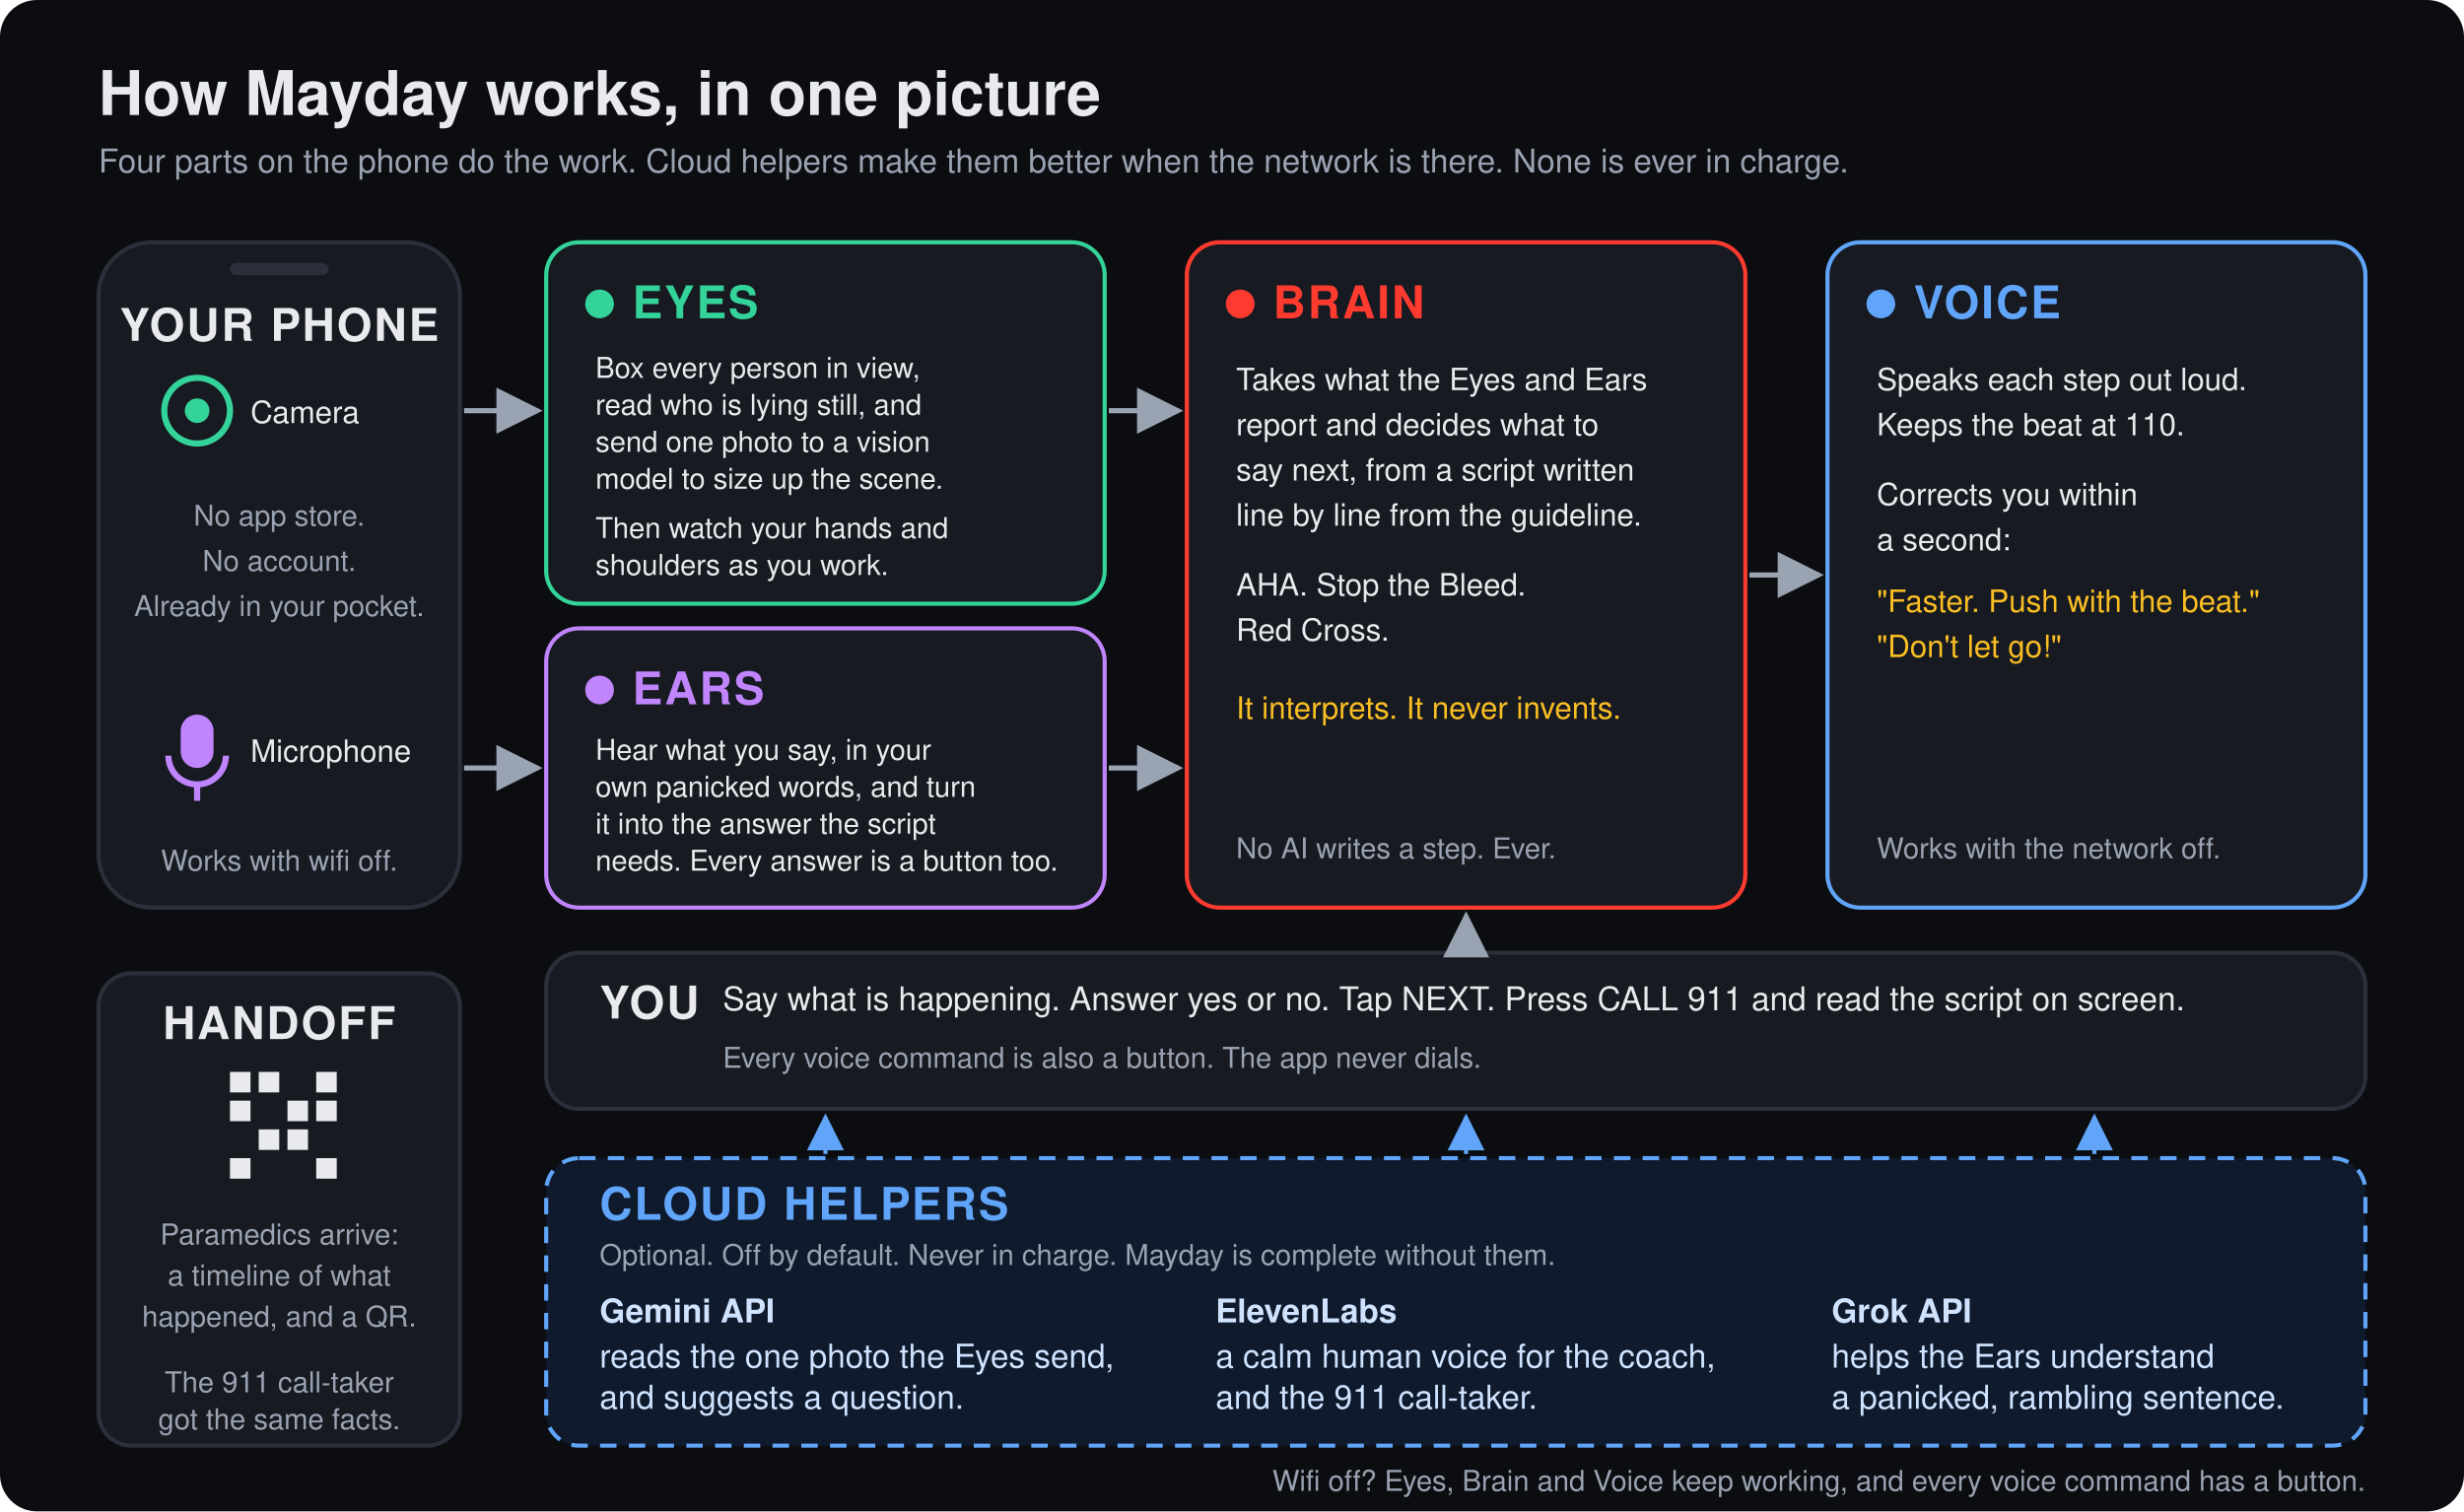
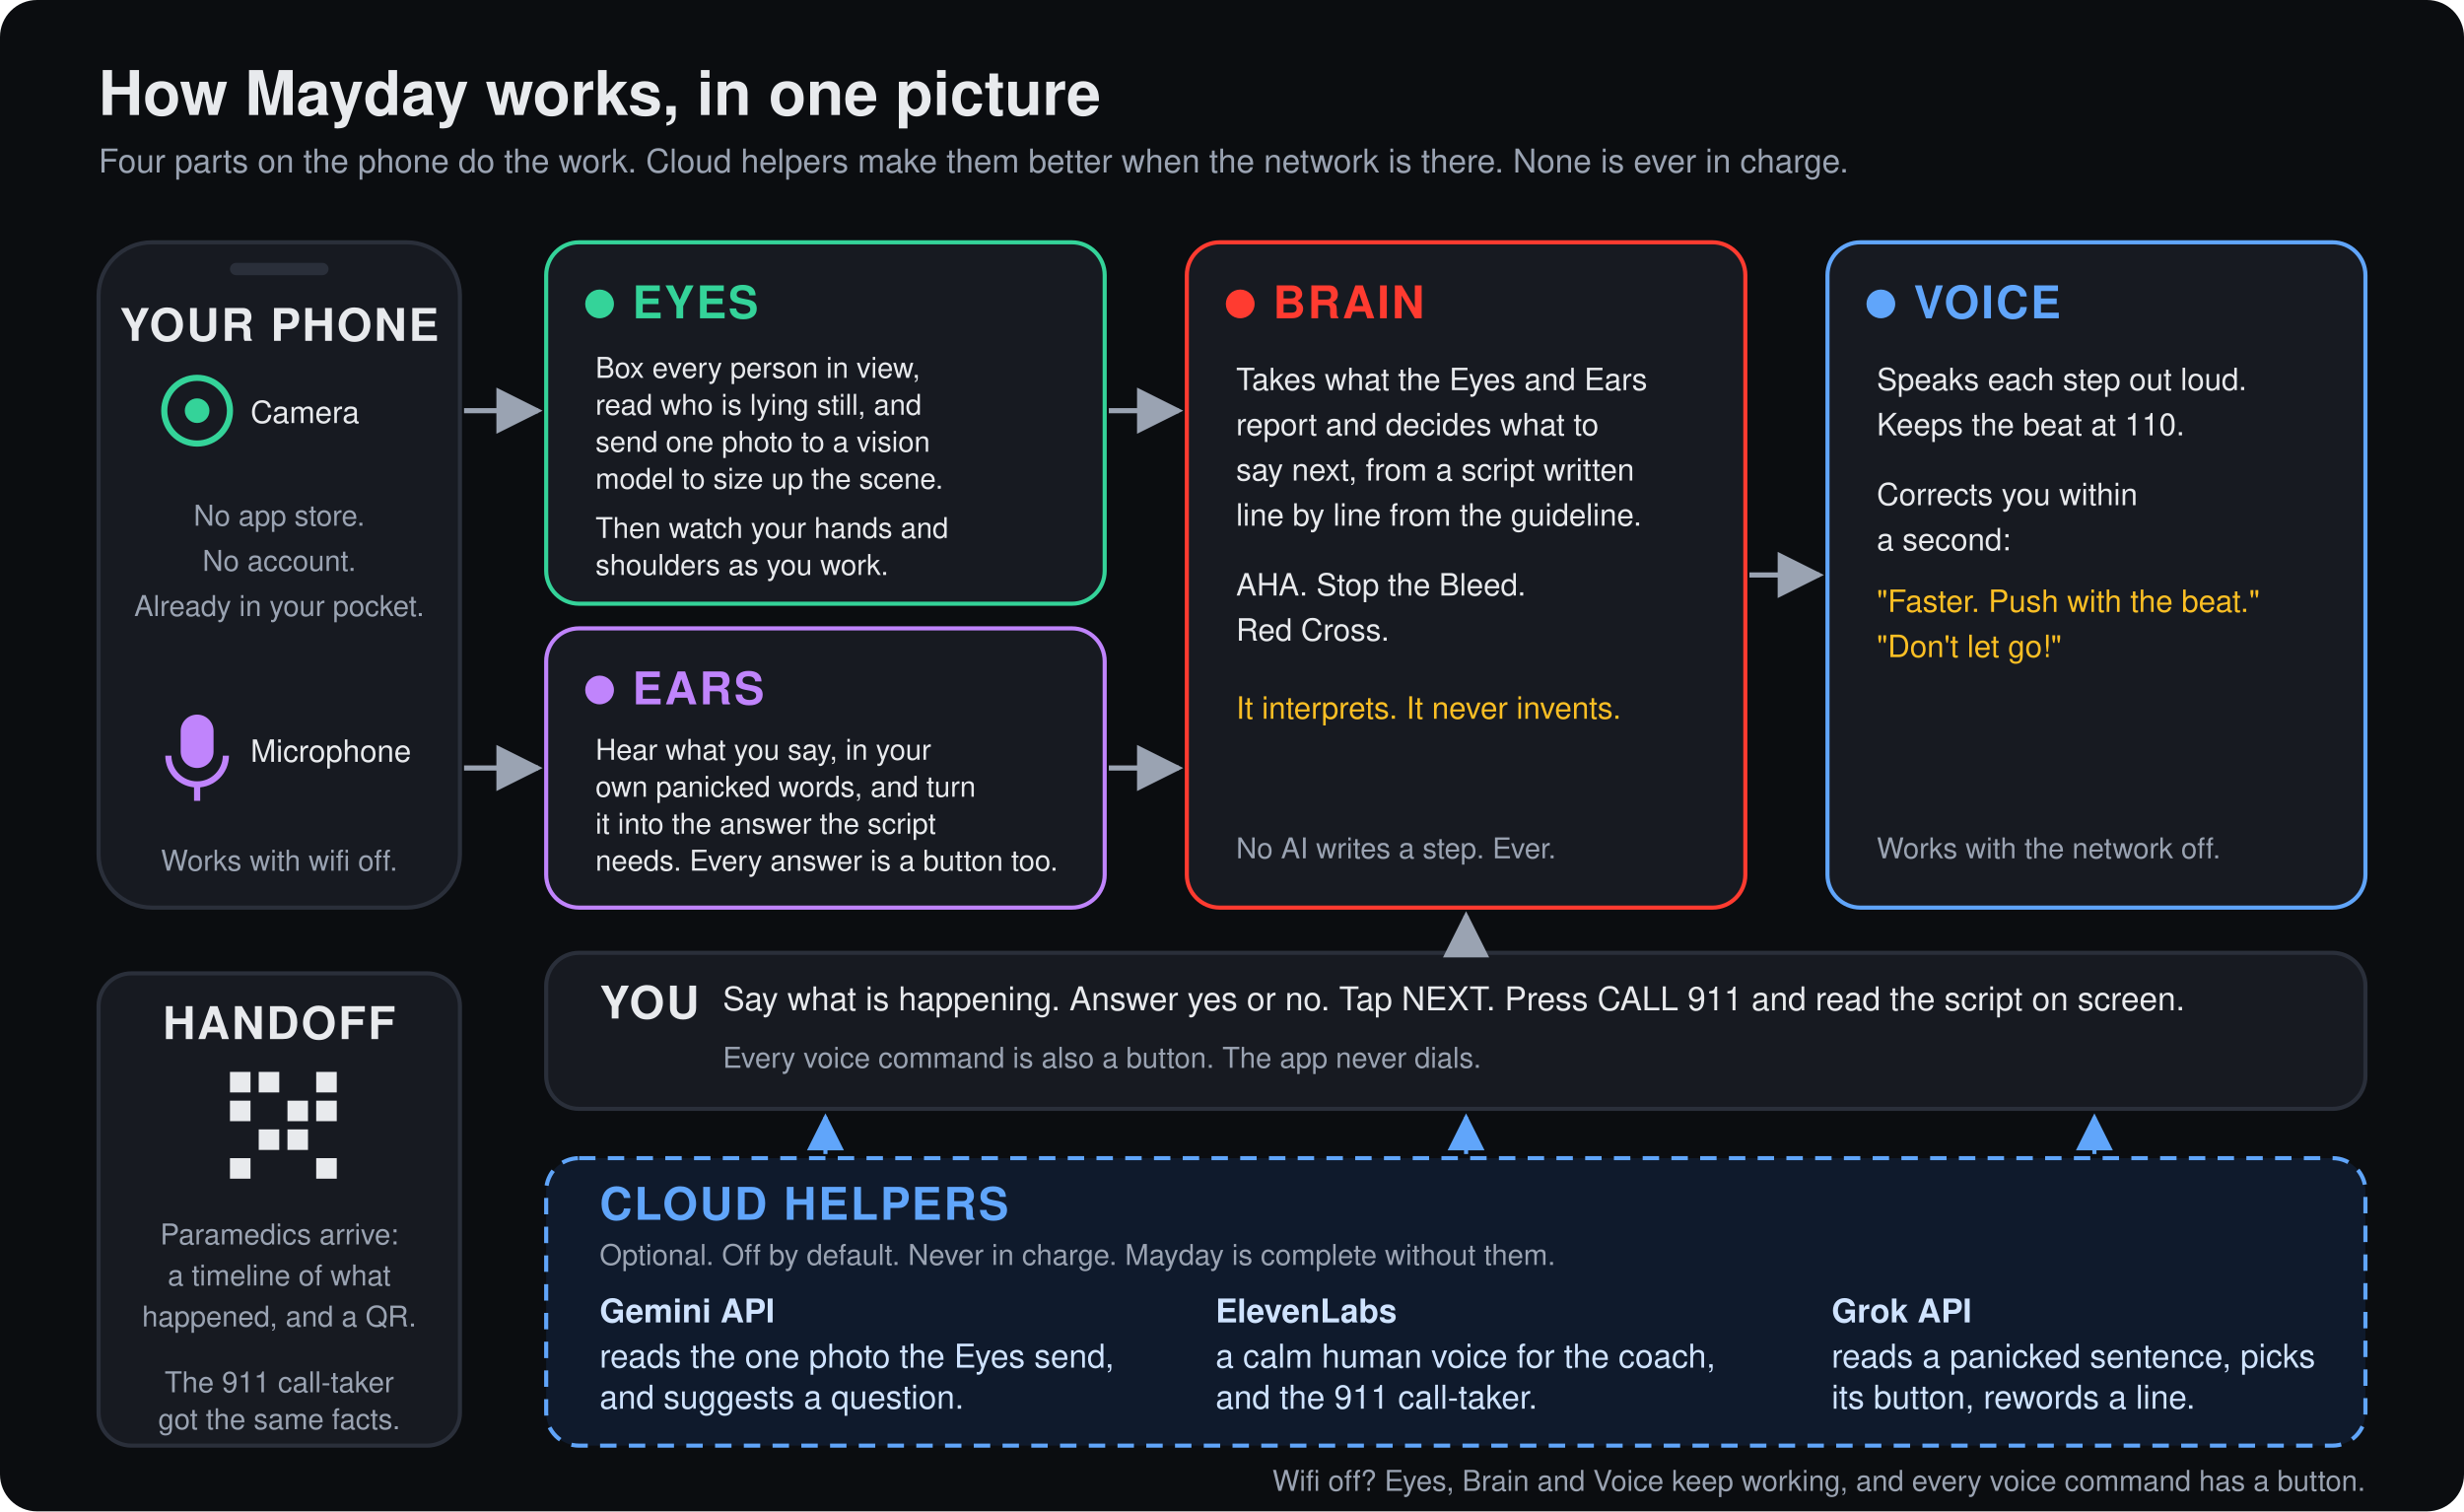
<svg xmlns="http://www.w3.org/2000/svg" viewBox="0 0 1200 736" width="1200" height="736" role="img" aria-label="How Mayday works. The phone's camera feeds the Eyes, which box every person in view, read who is lying still, send one photo to a vision model, and then watch the helper's hands and shoulders. The microphone feeds the Ears, which hear what the bystander says. The Brain interprets both and picks the next line from the guideline script. The Voice speaks each line and keeps the beat. You answer by tapping or speaking. Gemini, ElevenLabs and Grok are optional cloud helpers that are never in charge. When paramedics arrive, the phone shows a timeline.">
  <defs>
    <marker id="arrow" viewBox="0 0 10 10" refX="9" refY="5" markerWidth="9" markerHeight="9" orient="auto-start-reverse">
      <path d="M 0 0 L 10 5 L 0 10 z" fill="#9aa3b2" />
    </marker>
    <marker id="arrowdim" viewBox="0 0 10 10" refX="9" refY="5" markerWidth="9" markerHeight="9" orient="auto-start-reverse">
      <path d="M 0 0 L 10 5 L 0 10 z" fill="#60a5fa" />
    </marker>
  </defs>
  <style>
    text { font-family: -apple-system, "Segoe UI", Helvetica, Arial, sans-serif; fill: #e8eaed; }
    .h { font-size: 30px; font-weight: 700; }
    .sub { font-size: 16px; fill: #9aa3b2; }
    .title { font-size: 22px; font-weight: 800; letter-spacing: 1px; }
    .body { font-size: 15px; fill: #e8eaed; }
    .small { font-size: 14px; fill: #e8eaed; }
    .note { font-size: 14px; fill: #9aa3b2; }
    .you { font-size: 16px; fill: #e8eaed; }
    .cloud { font-size: 16px; fill: #cfe3ff; }
    .mint { fill: #34d399; } .red { fill: #ff3b30; } .blue { fill: #60a5fa; } .amber { fill: #fbbf24; } .violet { fill: #c084fc; }
  </style>
  <rect width="1200" height="736" rx="18" fill="#0b0d10" />
  <text class="h" x="48" y="56">How Mayday works, in one picture</text>
  <text class="sub" x="48" y="84">Four parts on the phone do the work. Cloud helpers make them better when the network is there. None is ever in charge.</text>
  <rect x="48" y="118" width="176" height="324" rx="26" fill="#171a21" stroke="#2a2f3a" stroke-width="2" />
  <rect x="112" y="128" width="48" height="6" rx="3" fill="#2a2f3a" />
  <text class="title" x="136" y="166" text-anchor="middle" font-size="18">YOUR PHONE</text>
  <circle cx="96" cy="200" r="16" fill="none" stroke="#34d399" stroke-width="3" />
  <circle cx="96" cy="200" r="6" fill="#34d399" />
  <text class="body" x="122" y="206">Camera</text>
  <text class="note" x="136" y="256" text-anchor="middle">No app store.</text>
  <text class="note" x="136" y="278" text-anchor="middle">No account.</text>
  <text class="note" x="136" y="300" text-anchor="middle">Already in your pocket.</text>
  <rect x="88" y="348" width="16" height="26" rx="8" fill="#c084fc" />
  <path d="M 82 368 a 14 14 0 0 0 28 0" fill="none" stroke="#c084fc" stroke-width="3" />
  <line x1="96" y1="382" x2="96" y2="390" stroke="#c084fc" stroke-width="3" />
  <text class="body" x="122" y="371">Microphone</text>
  <text class="note" x="136" y="424" text-anchor="middle">Works with wifi off.</text>
  <line x1="226" y1="200" x2="262" y2="200" stroke="#9aa3b2" stroke-width="2.5" marker-end="url(#arrow)" />
  <line x1="226" y1="374" x2="262" y2="374" stroke="#9aa3b2" stroke-width="2.5" marker-end="url(#arrow)" />
  <rect x="266" y="118" width="272" height="176" rx="16" fill="#171a21" stroke="#34d399" stroke-width="2" />
  <circle cx="292" cy="148" r="7" fill="#34d399" />
  <text class="title mint" x="308" y="155">EYES</text>
  <text class="small" x="290" y="184">Box every person in view,</text>
  <text class="small" x="290" y="202">read who is lying still, and</text>
  <text class="small" x="290" y="220">send one photo to a vision</text>
  <text class="small" x="290" y="238">model to size up the scene.</text>
  <text class="small" x="290" y="262">Then watch your hands and</text>
  <text class="small" x="290" y="280">shoulders as you work.</text>
  <rect x="266" y="306" width="272" height="136" rx="16" fill="#171a21" stroke="#c084fc" stroke-width="2" />
  <circle cx="292" cy="336" r="7" fill="#c084fc" />
  <text class="title violet" x="308" y="343">EARS</text>
  <text class="small" x="290" y="370">Hear what you say, in your</text>
  <text class="small" x="290" y="388">own panicked words, and turn</text>
  <text class="small" x="290" y="406">it into the answer the script</text>
  <text class="small" x="290" y="424">needs. Every answer is a button too.</text>
  <line x1="540" y1="200" x2="574" y2="200" stroke="#9aa3b2" stroke-width="2.5" marker-end="url(#arrow)" />
  <line x1="540" y1="374" x2="574" y2="374" stroke="#9aa3b2" stroke-width="2.5" marker-end="url(#arrow)" />
  <rect x="578" y="118" width="272" height="324" rx="16" fill="#171a21" stroke="#ff3b30" stroke-width="2" />
  <circle cx="604" cy="148" r="7" fill="#ff3b30" />
  <text class="title red" x="620" y="155">BRAIN</text>
  <text class="body" x="602" y="190">Takes what the Eyes and Ears</text>
  <text class="body" x="602" y="212">report and decides what to</text>
  <text class="body" x="602" y="234">say next, from a script written</text>
  <text class="body" x="602" y="256">line by line from the guideline.</text>
  <text class="body" x="602" y="290">AHA. Stop the Bleed.</text>
  <text class="body" x="602" y="312">Red Cross.</text>
  <text class="body amber" x="602" y="350">It interprets. It never invents.</text>
  <text class="note" x="602" y="418">No AI writes a step. Ever.</text>
  <line x1="852" y1="280" x2="886" y2="280" stroke="#9aa3b2" stroke-width="2.5" marker-end="url(#arrow)" />
  <rect x="890" y="118" width="262" height="324" rx="16" fill="#171a21" stroke="#60a5fa" stroke-width="2" />
  <circle cx="916" cy="148" r="7" fill="#60a5fa" />
  <text class="title blue" x="932" y="155">VOICE</text>
  <text class="body" x="914" y="190">Speaks each step out loud.</text>
  <text class="body" x="914" y="212">Keeps the beat at 110.</text>
  <text class="body" x="914" y="246">Corrects you within</text>
  <text class="body" x="914" y="268">a second:</text>
  <text class="body amber" x="914" y="298">"Faster. Push with the beat."</text>
  <text class="body amber" x="914" y="320">"Don't let go!"</text>
  <text class="note" x="914" y="418">Works with the network off.</text>
  <rect x="266" y="464" width="886" height="76" rx="16" fill="#171a21" stroke="#2a2f3a" stroke-width="2" />
  <text class="title" x="292" y="496" font-size="20">YOU</text>
  <text class="you" x="352" y="492">Say what is happening. Answer yes or no. Tap NEXT. Press CALL 911 and read the script on screen.</text>
  <text class="note" x="352" y="520">Every voice command is also a button. The app never dials.</text>
  <line x1="714" y1="462" x2="714" y2="446" stroke="#9aa3b2" stroke-width="2.5" marker-end="url(#arrow)" />
  <rect x="266" y="564" width="886" height="140" rx="16" fill="#0f1a2c" stroke="#60a5fa" stroke-width="2" stroke-dasharray="8 6" />
  <text class="title blue" x="292" y="594" font-size="18">CLOUD HELPERS</text>
  <text class="note" x="292" y="616">Optional. Off by default. Never in charge. Mayday is complete without them.</text>
  <text class="cloud" x="292" y="644">
    <tspan font-weight="700">Gemini API</tspan>
  </text>
  <text class="cloud" x="292" y="666">reads the one photo the Eyes send,</text>
  <text class="cloud" x="292" y="686">and suggests a question.</text>
  <text class="cloud" x="592" y="644">
    <tspan font-weight="700">ElevenLabs</tspan>
  </text>
  <text class="cloud" x="592" y="666">a calm human voice for the coach,</text>
  <text class="cloud" x="592" y="686">and the 911 call-taker.</text>
  <text class="cloud" x="892" y="644">
    <tspan font-weight="700">Grok API</tspan>
  </text>
-   <text class="cloud" x="892" y="666">helps the Ears understand</text>
-   <text class="cloud" x="892" y="686">a panicked, rambling sentence.</text>
+   <text class="cloud" x="892" y="666">reads a panicked sentence, picks</text>
+   <text class="cloud" x="892" y="686">its button, rewords a line.</text>
  <line x1="402" y1="562" x2="402" y2="544" stroke="#60a5fa" stroke-width="2" stroke-dasharray="4 4" marker-end="url(#arrowdim)" />
  <line x1="714" y1="562" x2="714" y2="544" stroke="#60a5fa" stroke-width="2" stroke-dasharray="4 4" marker-end="url(#arrowdim)" />
  <line x1="1020" y1="562" x2="1020" y2="544" stroke="#60a5fa" stroke-width="2" stroke-dasharray="4 4" marker-end="url(#arrowdim)" />
  <rect x="48" y="474" width="176" height="230" rx="16" fill="#171a21" stroke="#2a2f3a" stroke-width="2" />
  <text class="title" x="136" y="506" text-anchor="middle" font-size="16">HANDOFF</text>
  <g fill="#e8eaed">
    <rect x="112" y="522" width="10" height="10" />
    <rect x="126" y="522" width="10" height="10" />
    <rect x="154" y="522" width="10" height="10" />
    <rect x="112" y="536" width="10" height="10" />
    <rect x="140" y="536" width="10" height="10" />
    <rect x="154" y="536" width="10" height="10" />
    <rect x="126" y="550" width="10" height="10" />
    <rect x="140" y="550" width="10" height="10" />
    <rect x="112" y="564" width="10" height="10" />
    <rect x="154" y="564" width="10" height="10" />
  </g>
  <text class="note" x="136" y="606" text-anchor="middle">Paramedics arrive:</text>
  <text class="note" x="136" y="626" text-anchor="middle">a timeline of what</text>
  <text class="note" x="136" y="646" text-anchor="middle">happened, and a QR.</text>
  <text class="note" x="136" y="678" text-anchor="middle">The 911 call-taker</text>
  <text class="note" x="136" y="696" text-anchor="middle">got the same facts.</text>
  <text class="note" x="1152" y="726" text-anchor="end">Wifi off? Eyes, Brain and Voice keep working, and every voice command has a button.</text>
</svg>
